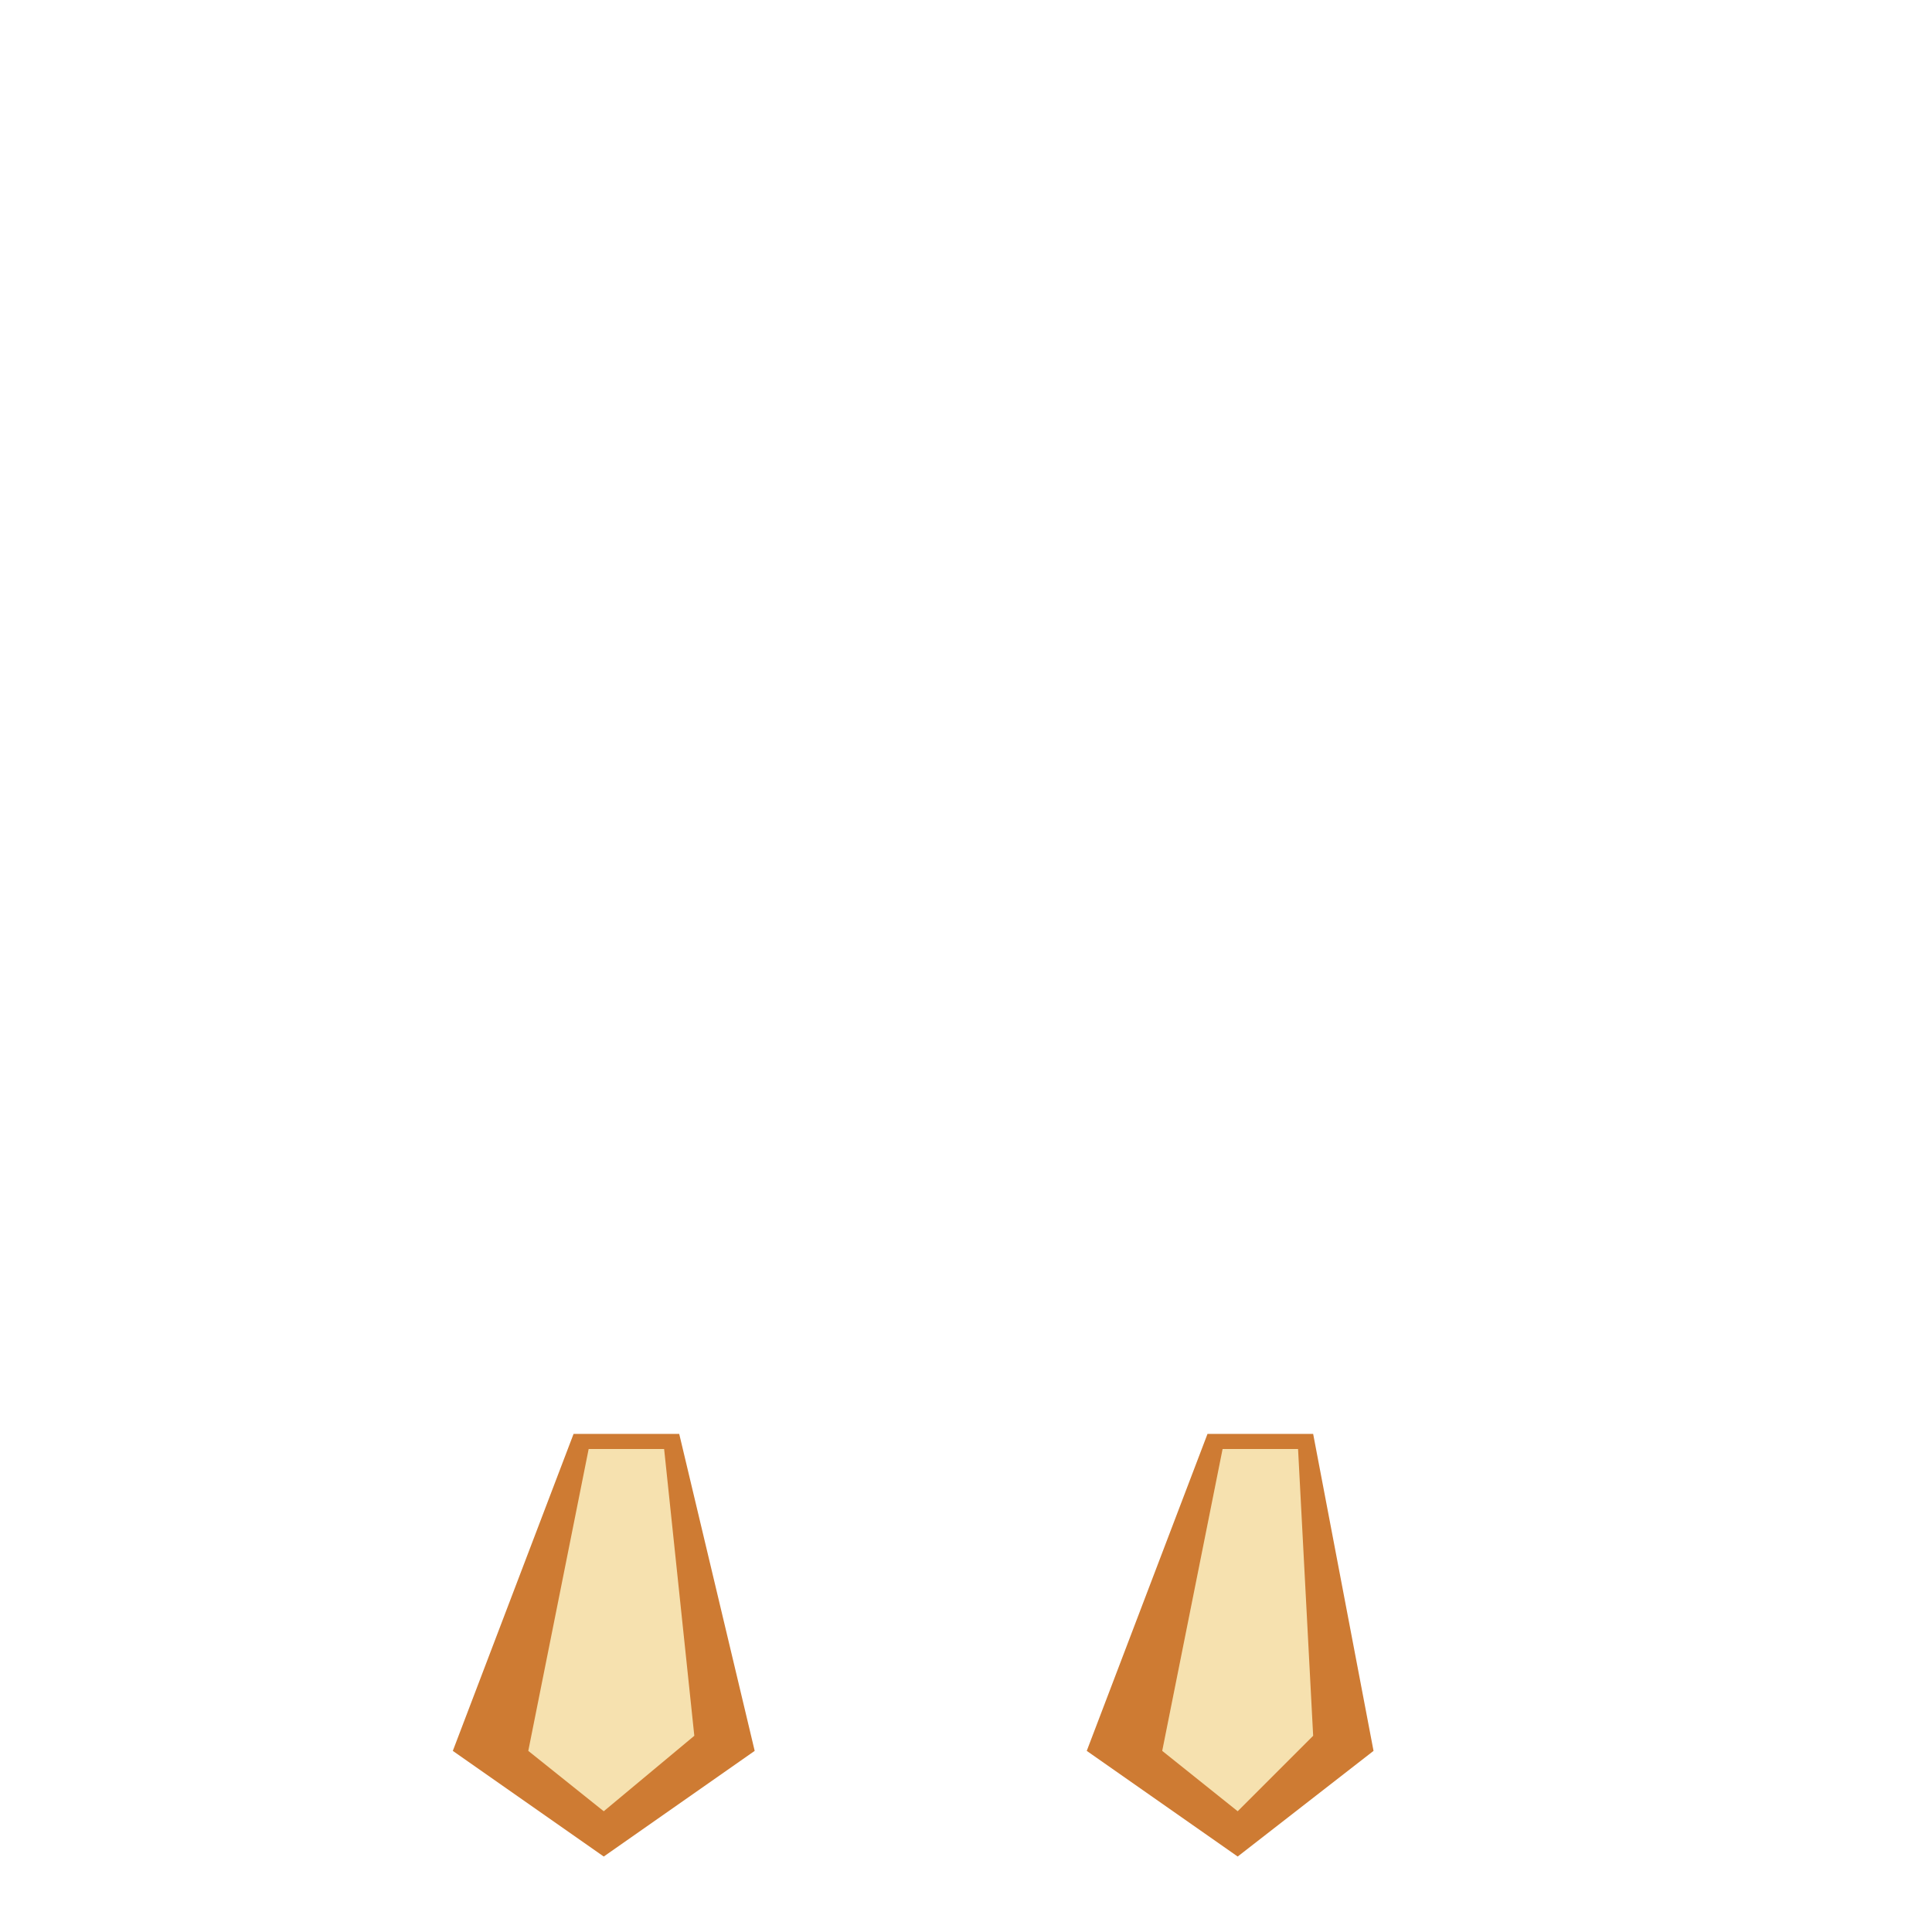
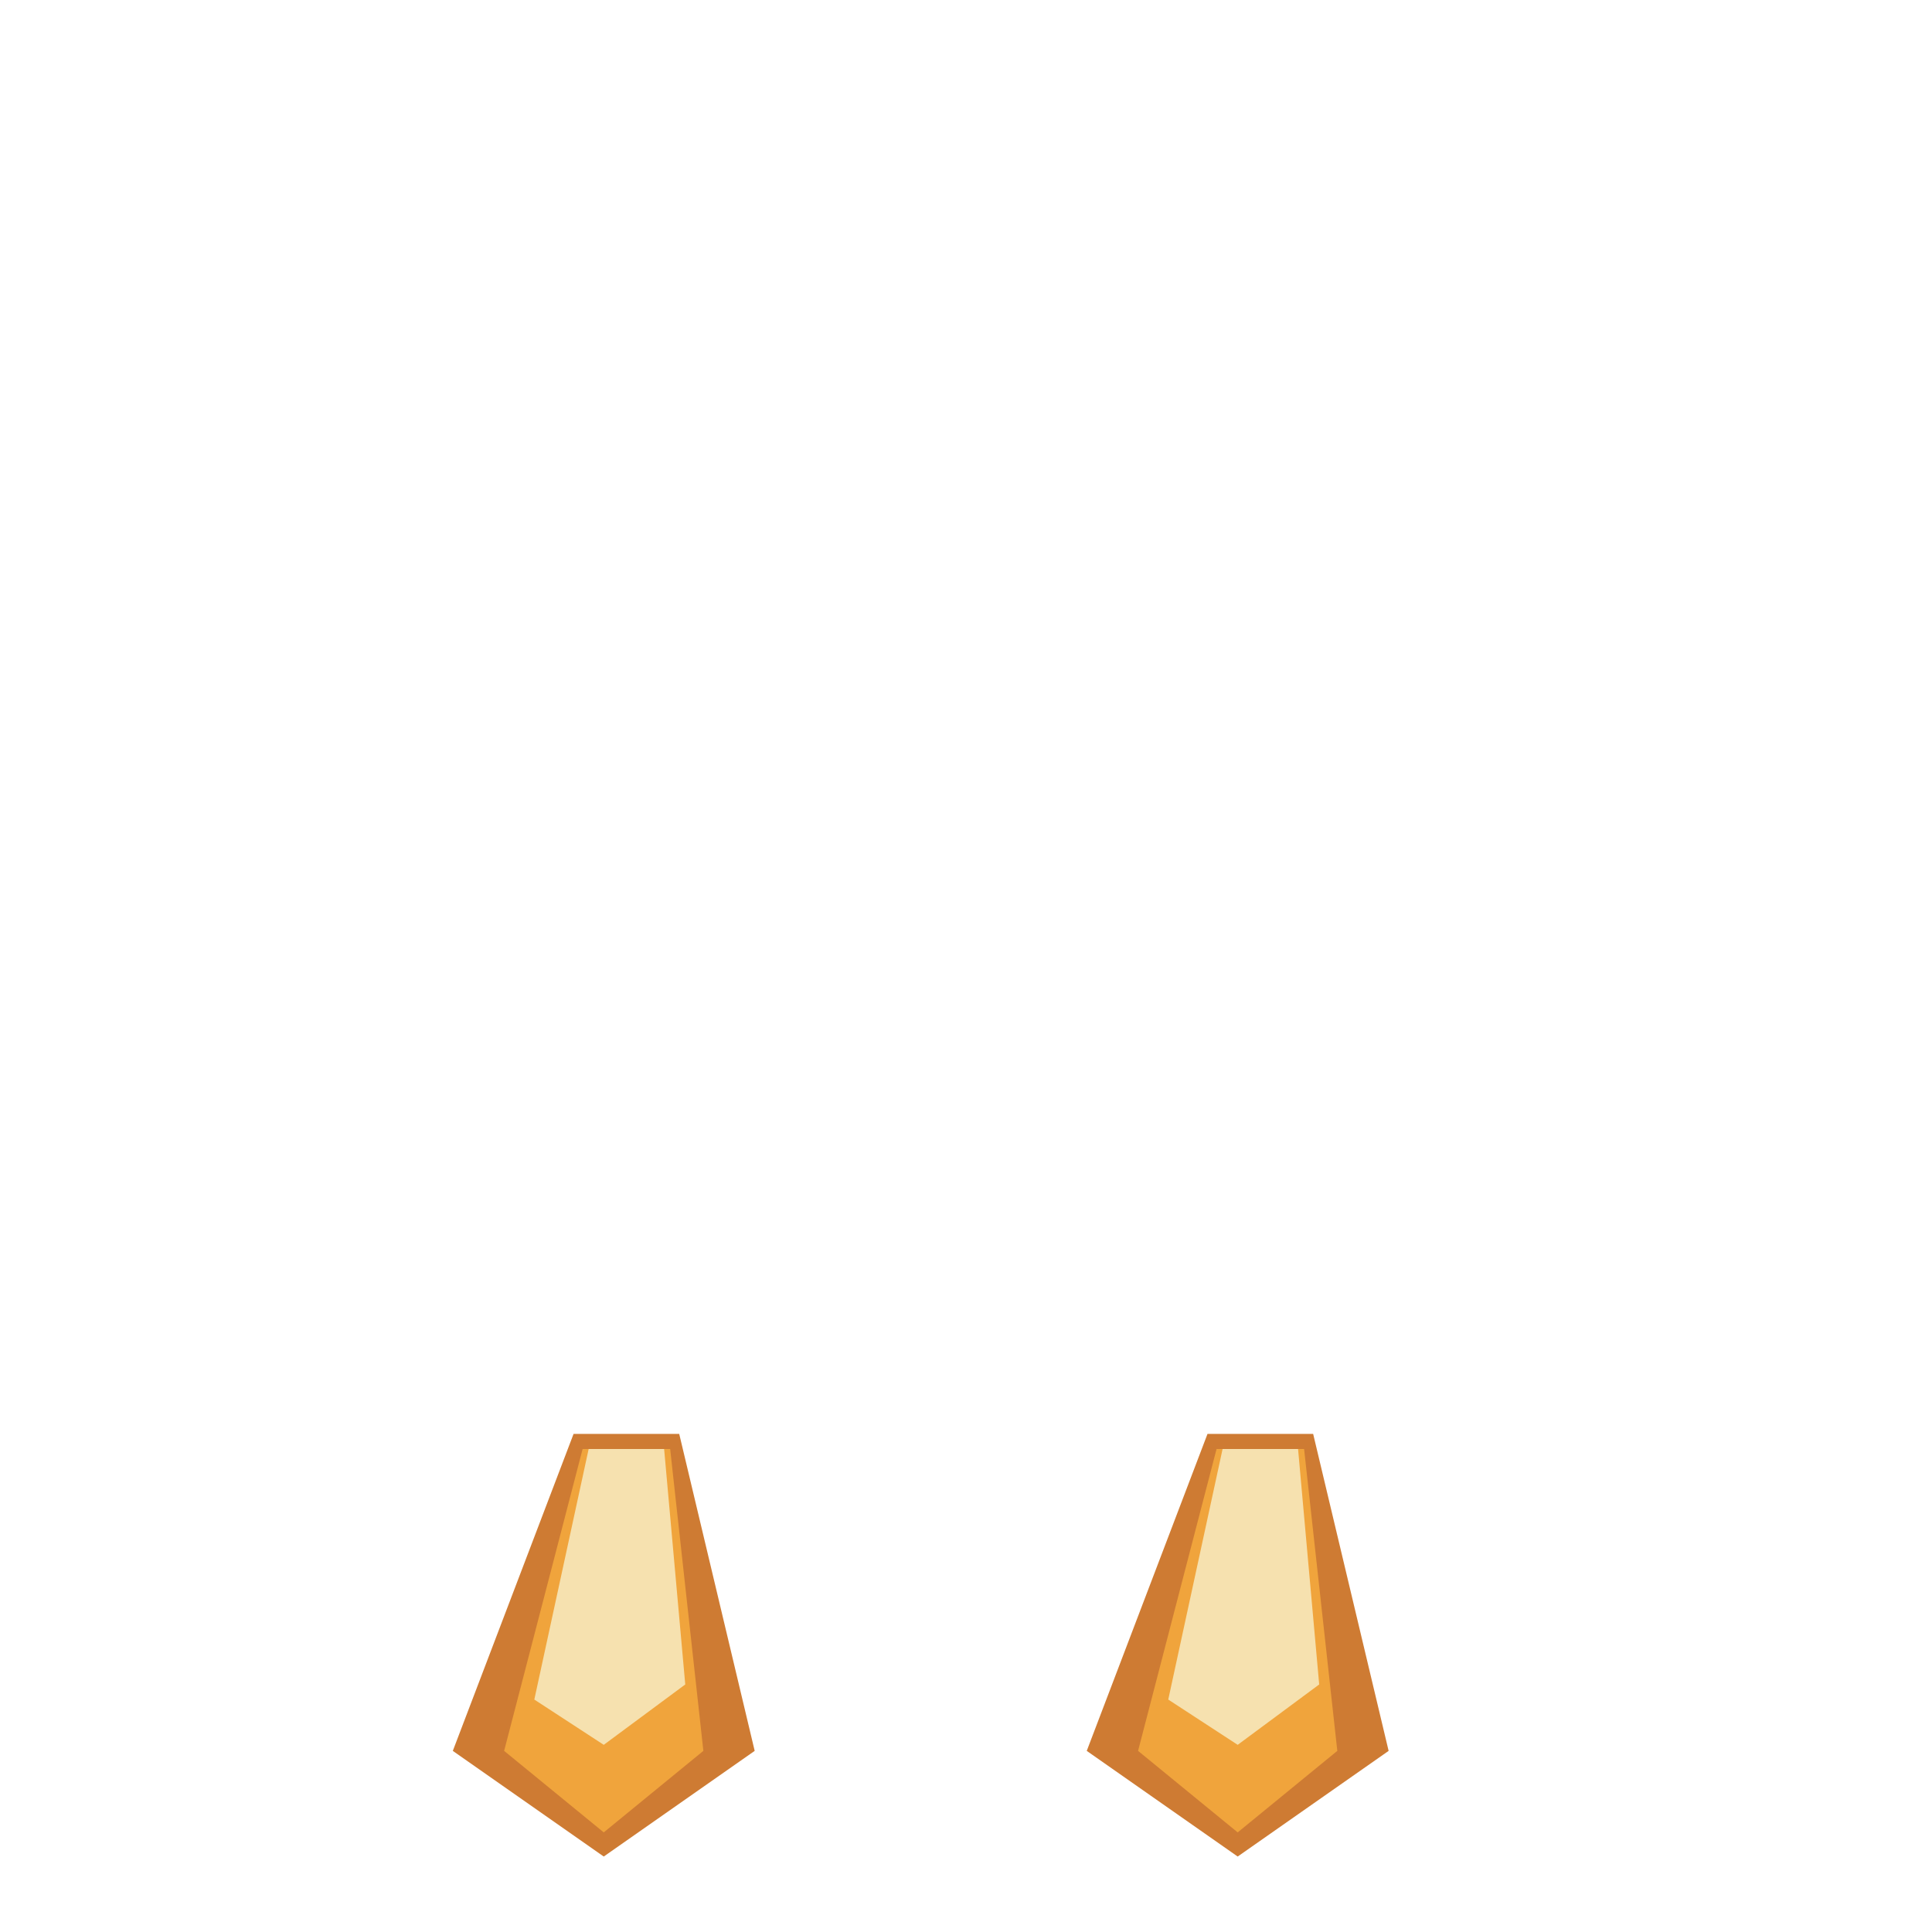
<svg xmlns="http://www.w3.org/2000/svg" width="128" height="128" viewBox="0 0 128 128">
  <g stroke-linecap="round" stroke-linejoin="round">
    <g id="jet-flame" data-layer="jet-flame">
-       <path d="M38 95 L30 116 L40 123 L50 116 L45 95 Z" fill="#ce7b33" stroke="none" stroke-width="0" />
-       <path d="M39 96 L35 116 L40 120 L46 115 L44 96 Z" fill="#f6e1af" stroke="none" stroke-width="0" />
-       <path d="M80 95 L72 116 L82 123 L91 116 L87 95 Z" fill="#ce7b33" stroke="none" stroke-width="0" />
-       <path d="M81 96 L77 116 L82 120 L87 115 L86 96 Z" fill="#f6e1af" stroke="none" stroke-width="0" />
+       <g data-zone="flame">
+         <path d="M38 95 L30 116 L40 123 L50 116 L45 95 Z" fill="#ce7b33" />
+         <path d="M38.6 96 L33.4 116 L40 121.4 L46.6 116 L44.4 96 Z" fill="#f0a43c" />
+         <path d="M39 96 L35.4 112.6 L40 115.6 L45.4 111.6 L44 96 Z" fill="#f6e1af" />
+         <path d="M80 95 L72 116 L82 123 L92 116 L87 95 Z" fill="#ce7b33" />
+         <path d="M80.6 96 L75.4 116 L82 121.4 L88.6 116 L86.4 96 Z" fill="#f0a43c" />
+         <path d="M81 96 L77.4 112.6 L82 115.6 L87.4 111.6 L86 96 Z" fill="#f6e1af" />
+       </g>
    </g>
  </g>
</svg>
